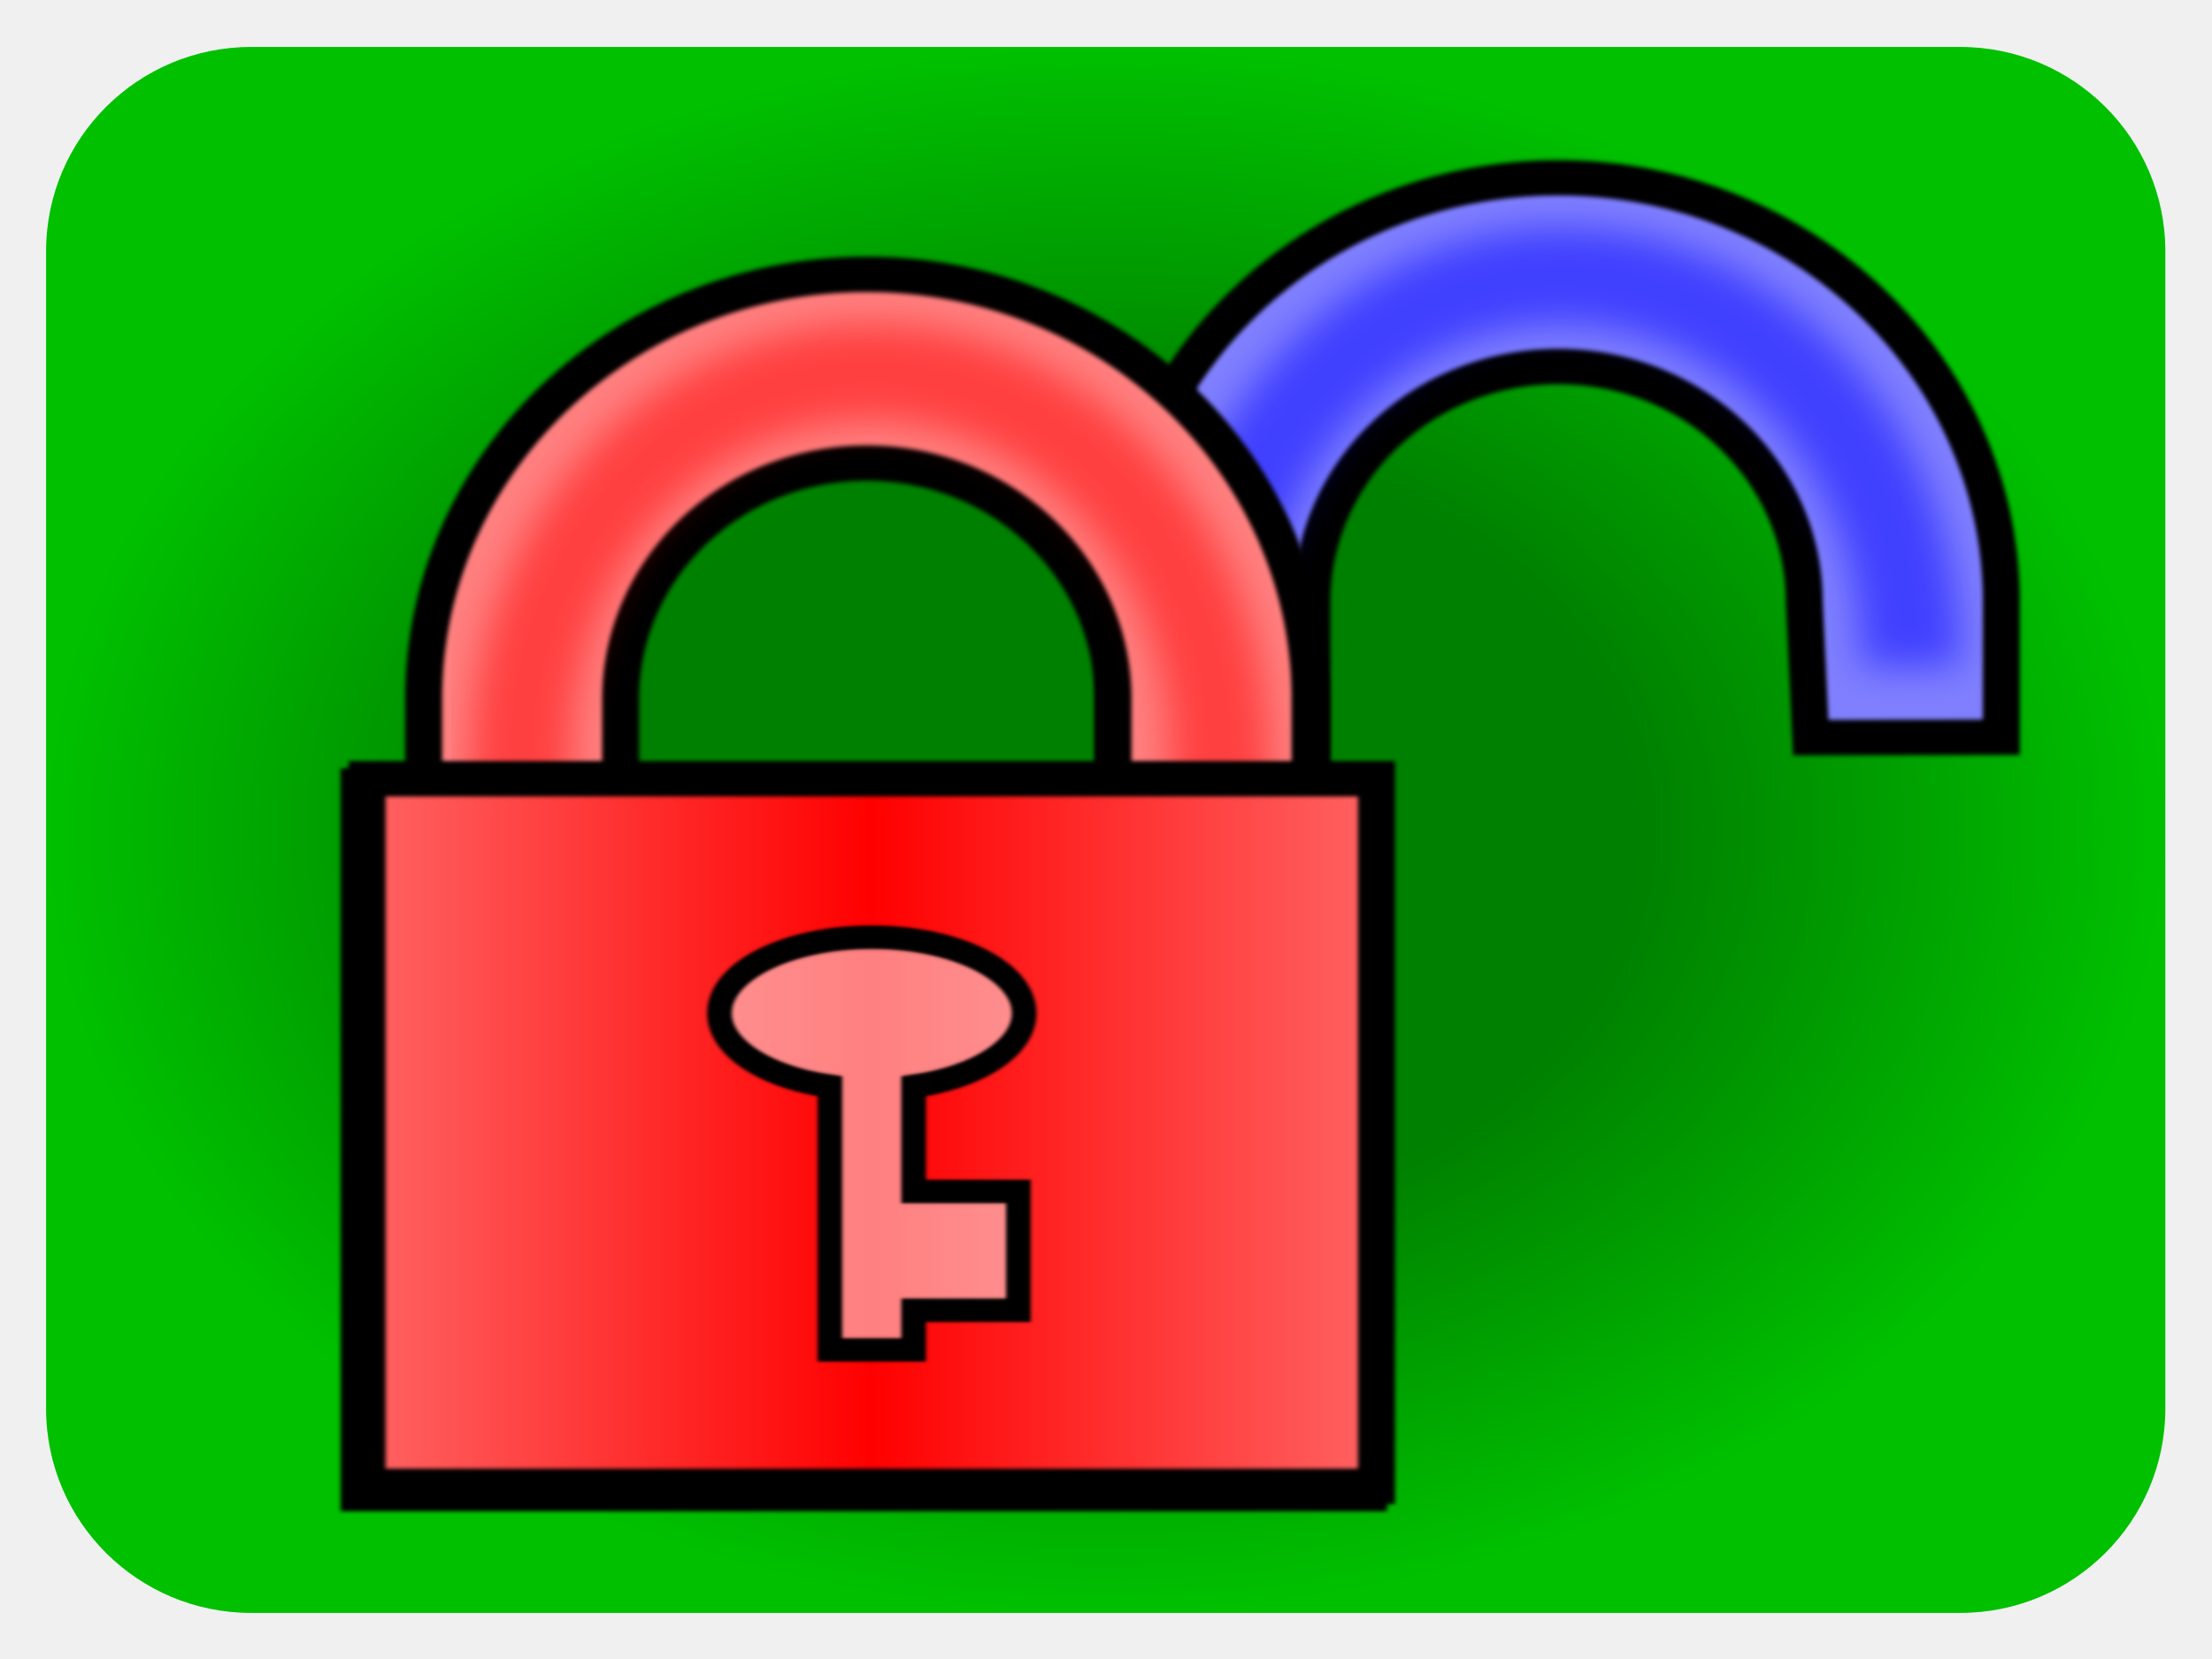
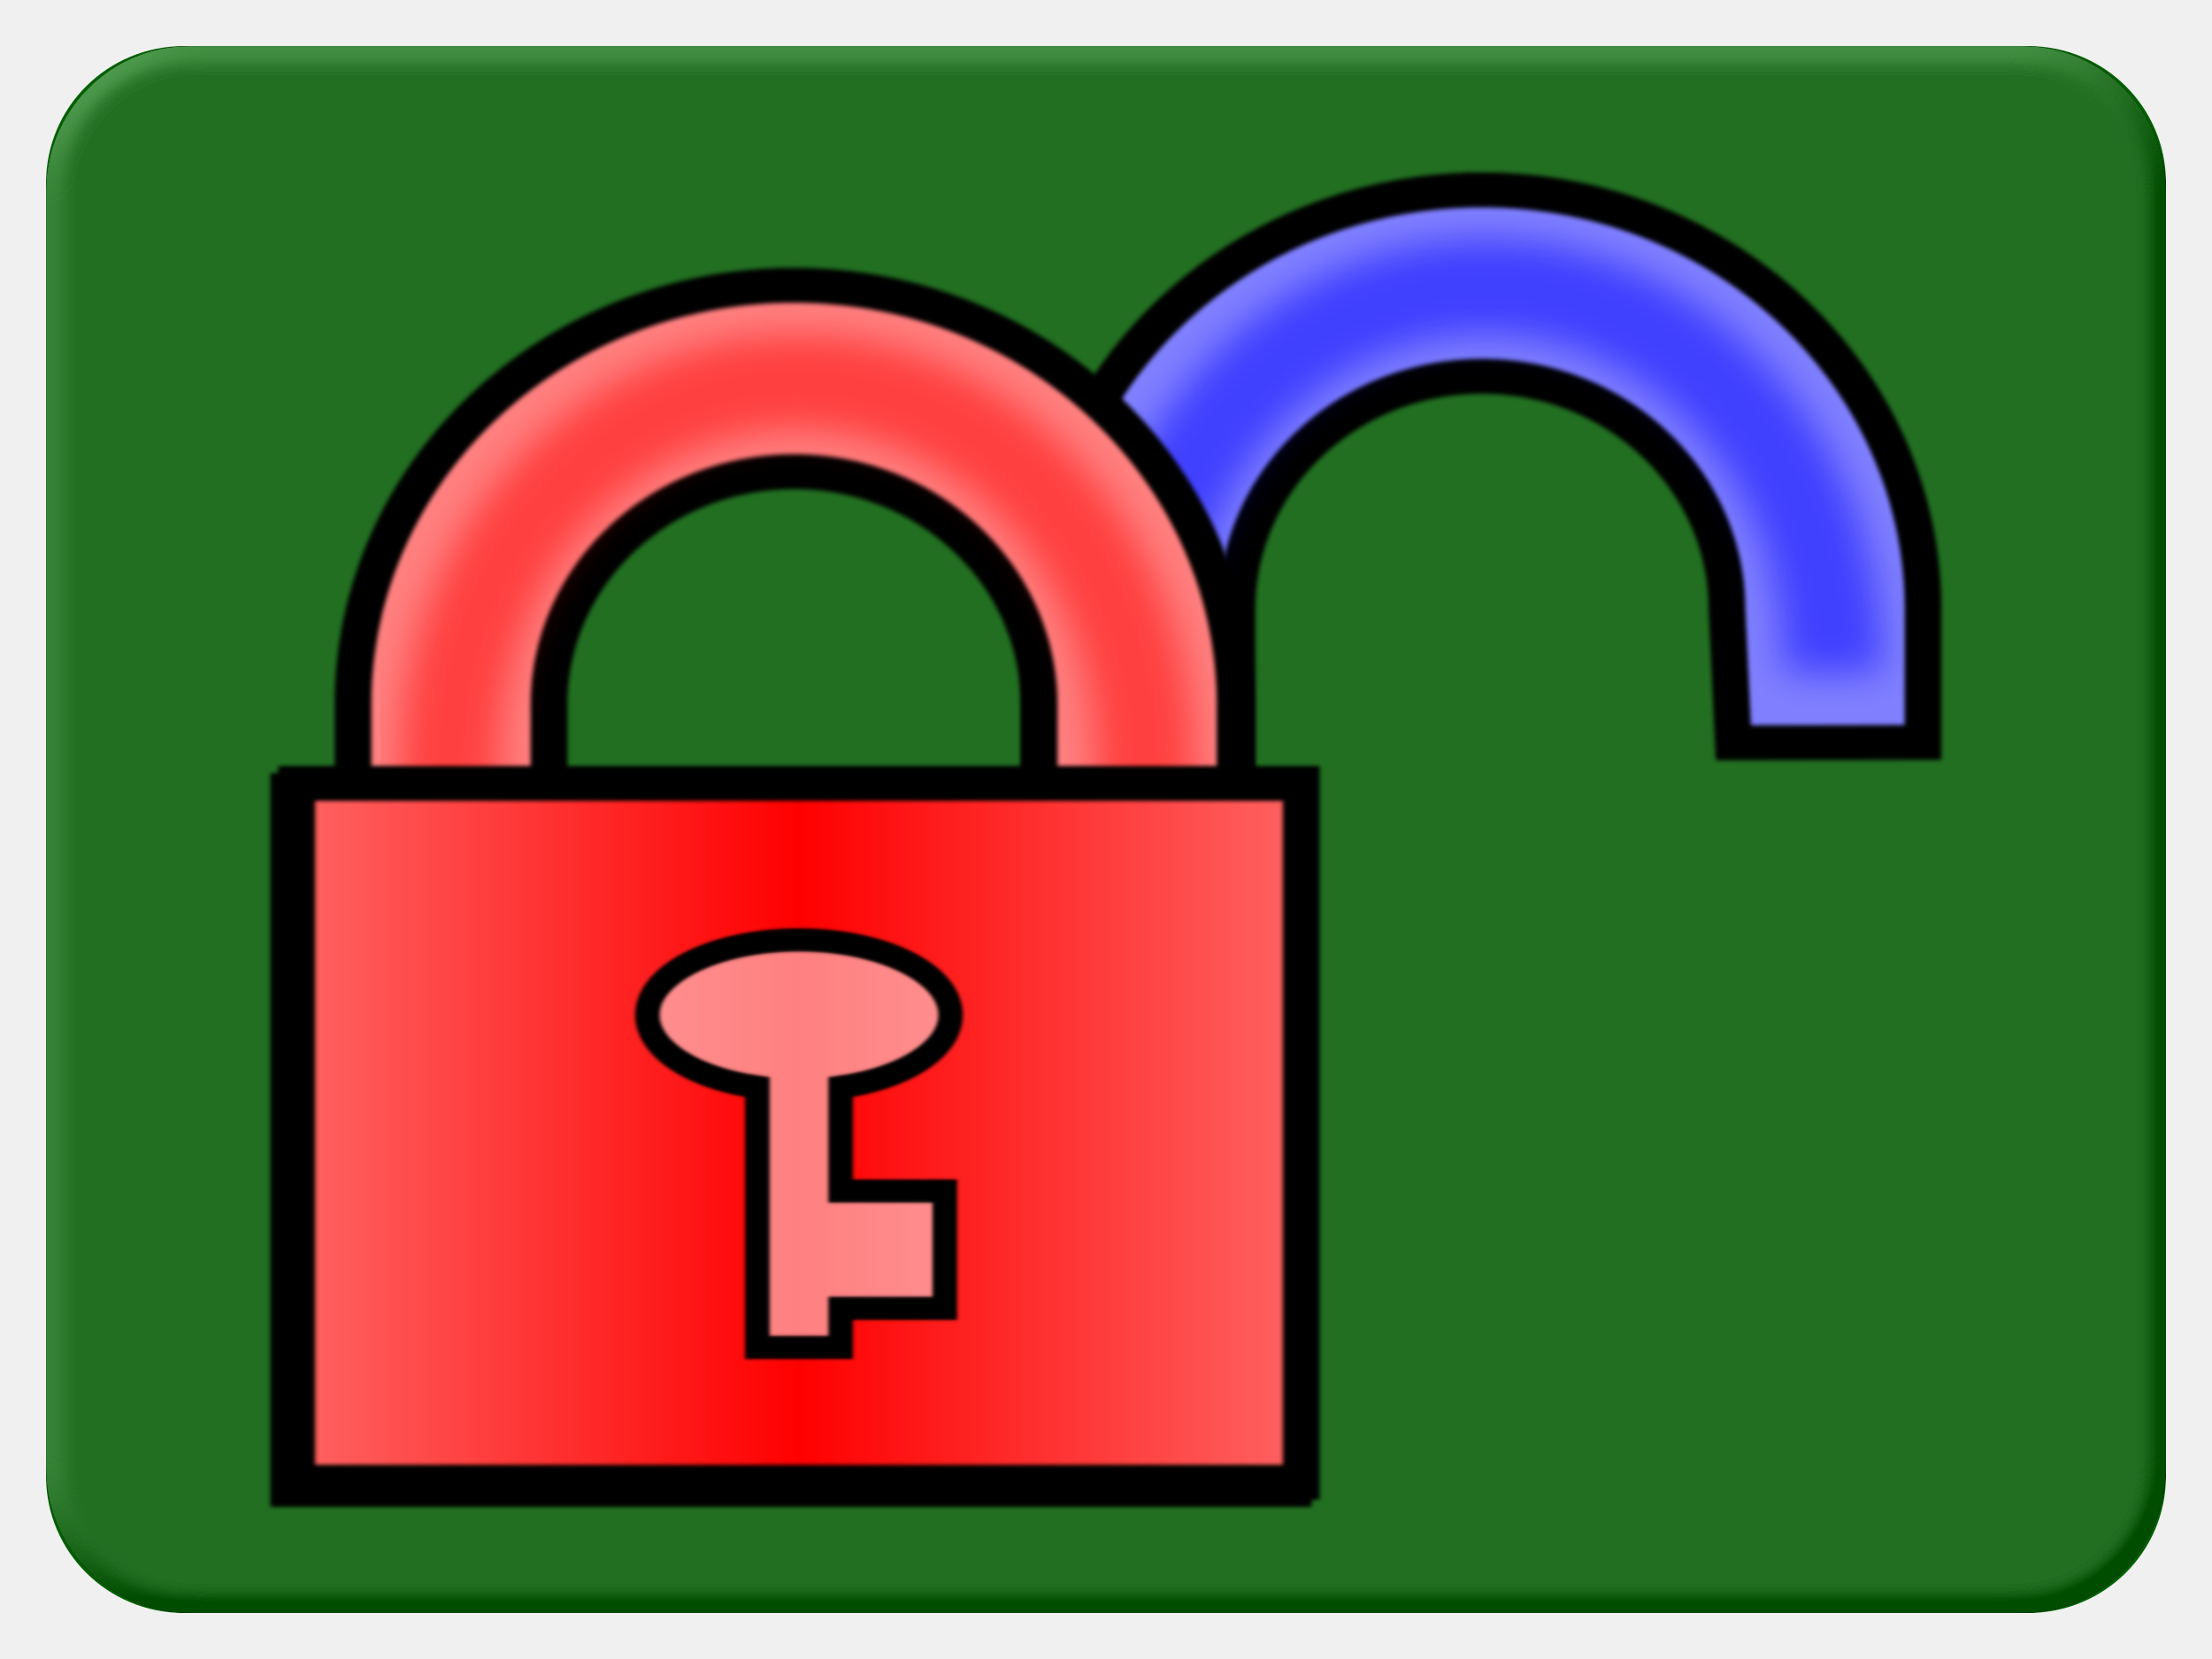
<svg xmlns="http://www.w3.org/2000/svg" xmlns:ns1="http://www.openswatchbook.org/uri/2009/osb" xmlns:xlink="http://www.w3.org/1999/xlink" width="48" height="36" id="svg2" version="1.1">
  <defs id="defs4">
    <linearGradient id="linearGradient3874">
      <stop style="stop-color:#008000;stop-opacity:1;" offset="0" id="stop3876" />
      <stop id="stop3888" offset="0.5" style="stop-color:#008000;stop-opacity:1;" />
      <stop id="stop3882" offset="1" style="stop-color:#00c000;stop-opacity:1;" />
    </linearGradient>
    <linearGradient id="linearGradient5702">
      <stop style="stop-color:#00ff40;stop-opacity:1;" offset="0" id="stop5704" />
      <stop style="stop-color:#00ff40;stop-opacity:1;" offset="1" id="stop5706" />
    </linearGradient>
    <linearGradient id="linearGradient5279" ns1:paint="solid">
      <stop style="stop-color:#000000;stop-opacity:1;" offset="0" id="stop5281" />
    </linearGradient>
    <linearGradient id="linearGradient3057">
      <stop style="stop-color:#6464ff;stop-opacity:1;" offset="0" id="stop3059" />
      <stop id="stop3065" offset="0.5" style="stop-color:#0000ff;stop-opacity:1;" />
      <stop style="stop-color:#6464ff;stop-opacity:1;" offset="1" id="stop3061" />
    </linearGradient>
    <linearGradient xlink:href="#linearGradient3057" id="linearGradient3063" x1="60" y1="899.862" x2="475" y2="899.862" gradientUnits="userSpaceOnUse" />
    <filter id="filter5403" color-interpolation-filters="sRGB">
      <feGaussianBlur stdDeviation="7.763" id="feGaussianBlur5405" />
    </filter>
    <filter id="filter5607" color-interpolation-filters="sRGB">
      <feGaussianBlur stdDeviation="0.925" id="feGaussianBlur5609" />
    </filter>
    <filter id="filter5611" color-interpolation-filters="sRGB">
      <feGaussianBlur stdDeviation="0.887" id="feGaussianBlur5613" />
    </filter>
    <filter id="filter5639" color-interpolation-filters="sRGB">
      <feGaussianBlur stdDeviation="0.747" id="feGaussianBlur5641" />
    </filter>
    <linearGradient xlink:href="#linearGradient3057" id="linearGradient5651" gradientUnits="userSpaceOnUse" x1="60" y1="899.862" x2="475" y2="899.862" />
    <radialGradient xlink:href="#linearGradient5702" id="radialGradient5710" cx="184.5" cy="333" fx="184.5" fy="333" r="173.5" gradientTransform="matrix(1,0,0,1.066282,0,-22.07205)" gradientUnits="userSpaceOnUse" />
    <filter id="filter5639-5" color-interpolation-filters="sRGB">
      <feGaussianBlur id="feGaussianBlur5641-9" stdDeviation="0.747" />
    </filter>
    <filter id="filter5611-1" color-interpolation-filters="sRGB">
      <feGaussianBlur id="feGaussianBlur5613-1" stdDeviation="0.887" />
    </filter>
    <filter id="filter5607-7" color-interpolation-filters="sRGB">
      <feGaussianBlur id="feGaussianBlur5609-7" stdDeviation="0.925" />
    </filter>
    <filter id="filter5403-9" color-interpolation-filters="sRGB">
      <feGaussianBlur id="feGaussianBlur5405-1" stdDeviation="7.763" />
    </filter>
    <linearGradient gradientUnits="userSpaceOnUse" y2="899.862" x2="475" y1="899.862" x1="60" id="linearGradient3063-0" xlink:href="#linearGradient3057-6" />
    <linearGradient id="linearGradient3057-6">
      <stop id="stop3059-1" offset="0" style="stop-color:#ff6464;stop-opacity:1;" />
      <stop style="stop-color:#ff0000;stop-opacity:1;" offset="0.5" id="stop3065-0" />
      <stop id="stop3061-6" offset="1" style="stop-color:#ff6464;stop-opacity:1;" />
    </linearGradient>
    <linearGradient ns1:paint="solid" id="linearGradient5279-2">
      <stop id="stop5281-2" offset="0" style="stop-color:#000000;stop-opacity:1;" />
    </linearGradient>
    <linearGradient id="linearGradient5702-7">
      <stop id="stop5704-2" offset="0" style="stop-color:#00ff40;stop-opacity:1;" />
      <stop id="stop5706-7" offset="1" style="stop-color:#00ff40;stop-opacity:1;" />
    </linearGradient>
    <linearGradient xlink:href="#linearGradient3057-6" id="linearGradient3069" gradientUnits="userSpaceOnUse" x1="60" y1="899.862" x2="475" y2="899.862" />
    <linearGradient xlink:href="#linearGradient3057" id="linearGradient3071" gradientUnits="userSpaceOnUse" gradientTransform="translate(-519,-27)" x1="60" y1="899.862" x2="475" y2="899.862" />
    <radialGradient xlink:href="#linearGradient3874" id="radialGradient3886" cx="64" cy="1004.362" fx="64" fy="1004.362" r="63" gradientTransform="matrix(0.4920635,0,0,0.3650794,0.507937,661.6903)" gradientUnits="userSpaceOnUse" />
    <radialGradient xlink:href="#linearGradient3874-5" id="radialGradient3886-3" cx="64" cy="1004.362" fx="64" fy="1004.362" r="63" gradientTransform="matrix(1,0,0,0.7460317,0,255.0761)" gradientUnits="userSpaceOnUse" />
    <linearGradient id="linearGradient3874-5">
      <stop style="stop-color:#008000;stop-opacity:1;" offset="0" id="stop3876-5" />
      <stop id="stop3888-1" offset="0.5" style="stop-color:#008000;stop-opacity:1;" />
      <stop id="stop3882-8" offset="1" style="stop-color:#00c000;stop-opacity:1;" />
    </linearGradient>
    <linearGradient xlink:href="#linearGradient3057" id="linearGradient3947" gradientUnits="userSpaceOnUse" gradientTransform="translate(-519,-27)" x1="60" y1="899.862" x2="475" y2="899.862" />
    <radialGradient xlink:href="#linearGradient3874" id="radialGradient3072" gradientUnits="userSpaceOnUse" gradientTransform="matrix(0.4920635,0,0,0.3650794,0.507937,661.6903)" cx="64" cy="1004.362" fx="64" fy="1004.362" r="63" />
    <linearGradient xlink:href="#linearGradient3057" id="linearGradient3074" gradientUnits="userSpaceOnUse" gradientTransform="translate(-519,-27)" x1="60" y1="899.862" x2="475" y2="899.862" />
    <linearGradient xlink:href="#linearGradient3057-6" id="linearGradient3076" gradientUnits="userSpaceOnUse" x1="60" y1="899.862" x2="475" y2="899.862" />
+     <filter id="filter5607-7-4" color-interpolation-filters="sRGB">
+       <feGaussianBlur id="feGaussianBlur5609-7-8" stdDeviation="0.925" />
+     </filter>
+     <filter id="filter5403-9-2" color-interpolation-filters="sRGB">
+       <feGaussianBlur id="feGaussianBlur5405-1-3" stdDeviation="7.763" />
+     </filter>
+     <linearGradient xlink:href="#linearGradient3057-6-0" id="linearGradient4781" gradientUnits="userSpaceOnUse" x1="60" y1="899.862" x2="475" y2="899.862" />
+     <linearGradient id="linearGradient3057-6-0">
+       <stop id="stop3059-1-9" offset="0" style="stop-color:#ff6464;stop-opacity:1;" />
+       <stop style="stop-color:#ff0000;stop-opacity:1;" offset="0.5" id="stop3065-0-0" />
+       <stop id="stop3061-6-7" offset="1" style="stop-color:#ff6464;stop-opacity:1;" />
+     </linearGradient>
+     <filter id="filter5611-1-0" color-interpolation-filters="sRGB">
+       <feGaussianBlur id="feGaussianBlur5613-1-2" stdDeviation="0.887" />
+     </filter>
+     <filter id="filter5639-5-0" color-interpolation-filters="sRGB">
+       <feGaussianBlur id="feGaussianBlur5641-9-0" stdDeviation="0.747" />
+     </filter>
+     <filter id="filter5607-0" color-interpolation-filters="sRGB">
+       <feGaussianBlur stdDeviation="0.925" id="feGaussianBlur5609-4" />
+     </filter>
+     <filter id="filter5403-0" color-interpolation-filters="sRGB">
+       <feGaussianBlur stdDeviation="7.763" id="feGaussianBlur5405-8" />
+     </filter>
+     <linearGradient xlink:href="#linearGradient3057-1" id="linearGradient4779" gradientUnits="userSpaceOnUse" gradientTransform="translate(-519,-27)" x1="60" y1="899.862" x2="475" y2="899.862" />
+     <linearGradient id="linearGradient3057-1">
+       <stop style="stop-color:#6464ff;stop-opacity:1;" offset="0" id="stop3059-9" />
+       <stop id="stop3065-9" offset="0.5" style="stop-color:#0000ff;stop-opacity:1;" />
+       <stop style="stop-color:#6464ff;stop-opacity:1;" offset="1" id="stop3061-3" />
+     </linearGradient>
+     <filter id="filter5611-9" color-interpolation-filters="sRGB">
+       <feGaussianBlur stdDeviation="0.887" id="feGaussianBlur5613-9" />
+     </filter>
+     <filter id="filter5639-1" color-interpolation-filters="sRGB">
+       <feGaussianBlur stdDeviation="0.747" id="feGaussianBlur5641-2" />
+     </filter>
+     <filter id="filter4656" color-interpolation-filters="sRGB">
+       <feGaussianBlur id="feGaussianBlur4658" stdDeviation="0.01" in="SourceGraphic" result="result0" />
+       <feColorMatrix id="feColorMatrix4660" result="fbSourceGraphicAlpha" in="result0" values="1 0 0 -1 0 1 0 1 -1 0 1 0 0 -1 0 -0.8 -1 0 4 -2.5 " />
+       <feGaussianBlur id="feGaussianBlur4662" result="result0" in="fbSourceGraphicAlpha" stdDeviation="0.5" />
+       <feDiffuseLighting id="feDiffuseLighting4664" surfaceScale="15" diffuseConstant="0.4" result="result6" lighting-color="#ffffff">
+         <feDistantLight id="feDistantLight4666" azimuth="235" elevation="25" />
+       </feDiffuseLighting>
+       <feComposite id="feComposite4668" in2="SourceGraphic" operator="in" result="result2" in="result6" />
+       <feComposite k4="0" k1="0" id="feComposite4670" in2="SourceGraphic" operator="arithmetic" k2="0.8" k3="0.8" />
+     </filter>
+     <linearGradient xlink:href="#linearGradient3057-1" id="linearGradient3183" gradientUnits="userSpaceOnUse" gradientTransform="translate(-519,-27)" x1="60" y1="899.862" x2="475" y2="899.862" />
+     <linearGradient xlink:href="#linearGradient3057-6-0" id="linearGradient3185" gradientUnits="userSpaceOnUse" x1="60" y1="899.862" x2="475" y2="899.862" />
  </defs>
  <g id="layer1" transform="translate(-1.1328125e-6,-1016.362)">
-     <g id="g3057" transform="matrix(0.7417323,0,0,0.7387203,0.2582681,274.6996)">
-       <rect ry="6.001" y="1005.362" x="1" height="46" width="62" id="rect3849" style="fill:url(#radialGradient3072);fill-opacity:1;stroke:none" />
-       <g transform="matrix(0.497234,0,0,0.4905584,-63.9124,540.1906)" id="g3857">
-         <path style="fill:#8080ff;fill-opacity:1;fill-rule:evenodd;stroke:#000000;stroke-width:15;stroke-linecap:butt;stroke-linejoin:miter;stroke-miterlimit:4;stroke-opacity:1;stroke-dasharray:none;marker-mid:none;filter:url(#filter5607)" d="m -253.52,509.025 c -99.411,-7.3e-4 -179.999,80.589 -180,180 l 0,200 80,0 0,-200 c 0,-55.228 44.772,-100 100,-100 54.927,0 99.515,44.281 100,99.094 0.003,0.301 0,0.605 0,0.906 l 2.6,57.338 77.4,-0.15 0,-58.813 c -5.7e-4,-0.062 6.3e-4,-0.125 0,-0.188 -0.993,-98.685 -81.287,-178.187 -180,-178.188 z" id="path2906" transform="matrix(0.1448629,0,0,0.1412408,256.236,884.1884)" />
-         <path style="fill:none;stroke:#0000ff;stroke-width:40;stroke-linecap:butt;stroke-linejoin:round;stroke-miterlimit:4;stroke-opacity:0.502;stroke-dasharray:none;filter:url(#filter5403)" d="m -439.903,758.416 0,-4.251 c -4.5e-4,-0.056 4.9e-4,-0.111 0,-0.167 -0.782,-87.657 -64.012,-158.275 -141.747,-158.275 -78.285,-6.5e-4 -141.747,71.583 -141.747,159.885 l 0,177.65" id="path2906-7" transform="matrix(0.1448629,0,0,0.1439575,303.9724,876.1884)" />
-         <rect style="fill:url(#linearGradient3074);fill-rule:evenodd;stroke:#000000;stroke-width:15;stroke-linecap:butt;stroke-linejoin:miter;stroke-miterlimit:4;stroke-opacity:1;stroke-dasharray:none;filter:url(#filter5611)" id="rect2934" width="410" height="300" x="-456.5" y="722.862" transform="matrix(0.1448629,0,0,0.1412408,215.0949,890.403)" />
-         <path style="fill:#ffffff;fill-opacity:0.502;fill-rule:evenodd;stroke:#000000;stroke-width:10;stroke-linecap:butt;stroke-linejoin:miter;stroke-miterlimit:4;stroke-opacity:1;stroke-dasharray:none;filter:url(#filter5639)" d="m -251.5,790.051 c -34.16,0 -61.869,14.42 -61.869,32.22 0,14.725 18.973,27.136 44.86,30.986 l 0,111.745 34.017,0 0,-16.792 42.521,0 0,-50.376 -42.521,0 0,-44.577 c 25.887,-3.851 44.86,-16.262 44.86,-30.986 0,-17.799 -27.708,-32.22 -61.869,-32.22 z" id="path3734" transform="matrix(0.1448629,0,0,0.1412408,215.0949,890.403)" />
+     <g id="g3168" transform="matrix(0.4893617,0,0,0.485714,23.13972,538.2507)">
+       <rect ry="6.098" y="986.407" x="-45.242" height="70" width="94" id="rect4672" style="fill:#006000;fill-opacity:1;fill-rule:evenodd;stroke:none" />
+       <rect ry="6.098" transform="matrix(1.044444,0,0,1.060606,-48.5212,983.1729)" y="3.049" x="3.14" height="66" width="90" id="rect4654" style="fill:#006000;fill-opacity:1;fill-rule:evenodd;stroke:none;filter:url(#filter4656)" />
+       <g transform="matrix(0.75,0,0,0.7368425,-146.2034,288.3492)" id="g3857">
+         <path style="fill:#8080ff;fill-opacity:1;fill-rule:evenodd;stroke:#000000;stroke-width:15;stroke-linecap:butt;stroke-linejoin:miter;stroke-miterlimit:4;stroke-opacity:1;stroke-dasharray:none;marker-mid:none;filter:url(#filter5607-0)" d="m -253.52,509.025 c -99.411,-7.3e-4 -179.999,80.589 -180,180 l 0,200 80,0 0,-200 c 0,-55.228 44.772,-100 100,-100 54.927,0 99.515,44.281 100,99.094 0.003,0.301 0,0.605 0,0.906 l 2.6,57.338 77.4,-0.15 0,-58.813 c -5.7e-4,-0.062 6.3e-4,-0.125 0,-0.188 -0.993,-98.685 -81.287,-178.187 -180,-178.188 z" id="path2906" transform="matrix(0.1448629,0,0,0.1412408,256.236,884.1884)" />
+         <path style="fill:none;stroke:#0000ff;stroke-width:40;stroke-linecap:butt;stroke-linejoin:round;stroke-miterlimit:4;stroke-opacity:0.502;stroke-dasharray:none;filter:url(#filter5403-0)" d="m -439.903,758.416 0,-4.251 c -4.5e-4,-0.056 4.9e-4,-0.111 0,-0.167 -0.782,-87.657 -64.012,-158.275 -141.747,-158.275 -78.285,-6.5e-4 -141.747,71.583 -141.747,159.885 l 0,177.65" id="path2906-7" transform="matrix(0.1448629,0,0,0.1439575,303.9724,876.1884)" />
+         <rect style="fill:url(#linearGradient3183);fill-rule:evenodd;stroke:#000000;stroke-width:15;stroke-linecap:butt;stroke-linejoin:miter;stroke-miterlimit:4;stroke-opacity:1;stroke-dasharray:none;filter:url(#filter5611-9)" id="rect2934" width="410" height="300" x="-456.5" y="722.862" transform="matrix(0.1448629,0,0,0.1412408,215.0949,890.403)" />
+         <path style="fill:#ffffff;fill-opacity:0.502;fill-rule:evenodd;stroke:#000000;stroke-width:10;stroke-linecap:butt;stroke-linejoin:miter;stroke-miterlimit:4;stroke-opacity:1;stroke-dasharray:none;filter:url(#filter5639-1)" d="m -251.5,790.051 c -34.16,0 -61.869,14.42 -61.869,32.22 0,14.725 18.973,27.136 44.86,30.986 l 0,111.745 34.017,0 0,-16.792 42.521,0 0,-50.376 -42.521,0 0,-44.577 c 25.887,-3.851 44.86,-16.262 44.86,-30.986 0,-17.799 -27.708,-32.22 -61.869,-32.22 z" id="path3734" transform="matrix(0.1448629,0,0,0.1412408,215.0949,890.403)" />
      </g>
-       <g transform="matrix(0.07203078,0,0,0.06928685,-17.94264,979.4475)" id="g3065">
+       <g transform="matrix(0.1086472,0,0,0.1040722,-76.86518,948.1343)" id="g3057">
        <g id="g5643" transform="translate(330.8497,-65.59439)">
-           <path id="path2906-6" d="m 265.48,536.025 c -99.411,-7.3e-4 -179.999,80.589 -180,180 l 0,200 80,0 0,-200 c 0,-55.228 44.772,-100 100,-100 54.927,0 99.515,44.281 100,99.094 0.003,0.301 0,0.605 0,0.906 l 0,198.188 80,0 0,-199.812 c -5.7e-4,-0.062 6.3e-4,-0.125 0,-0.188 -0.993,-98.685 -81.287,-178.187 -180,-178.188 z" style="fill:#ff8080;fill-opacity:1;fill-rule:evenodd;stroke:#000000;stroke-width:15;stroke-linecap:butt;stroke-linejoin:miter;stroke-miterlimit:4;stroke-opacity:1;stroke-dasharray:none;marker-mid:none;filter:url(#filter5607-7)" />
-           <path transform="matrix(1,0,0,1.019235,848.5281,-29.64125)" id="path2906-7-3" d="m -439.903,931.648 0,-177.484 c -4.5e-4,-0.056 4.9e-4,-0.111 0,-0.167 -0.782,-87.657 -64.012,-158.275 -141.747,-158.275 -78.285,-6.5e-4 -141.747,71.583 -141.747,159.885 l 0,177.65" style="fill:none;stroke:#ff0000;stroke-width:40;stroke-linecap:butt;stroke-linejoin:round;stroke-miterlimit:4;stroke-opacity:0.502;stroke-dasharray:none;filter:url(#filter5403-9)" />
-           <rect y="749.862" x="62.5" height="300" width="410" id="rect2934-9" style="fill:url(#linearGradient3076);fill-rule:evenodd;stroke:#000000;stroke-width:15;stroke-linecap:butt;stroke-linejoin:miter;stroke-miterlimit:4;stroke-opacity:1;stroke-dasharray:none;filter:url(#filter5611-1)" />
-           <path id="path3734-4" d="m 267.5,817.051 c -34.16,0 -61.869,14.42 -61.869,32.22 0,14.725 18.973,27.136 44.86,30.986 l 0,111.745 34.017,0 0,-16.792 42.521,0 0,-50.376 -42.521,0 0,-44.577 c 25.887,-3.851 44.86,-16.262 44.86,-30.986 0,-17.799 -27.708,-32.22 -61.869,-32.22 z" style="fill:#ffffff;fill-opacity:0.502;fill-rule:evenodd;stroke:#000000;stroke-width:10;stroke-linecap:butt;stroke-linejoin:miter;stroke-miterlimit:4;stroke-opacity:1;stroke-dasharray:none;filter:url(#filter5639-5)" />
+           <path id="path2906-6" d="m 265.48,536.025 c -99.411,-7.3e-4 -179.999,80.589 -180,180 l 0,200 80,0 0,-200 c 0,-55.228 44.772,-100 100,-100 54.927,0 99.515,44.281 100,99.094 0.003,0.301 0,0.605 0,0.906 l 0,198.188 80,0 0,-199.812 c -5.7e-4,-0.062 6.3e-4,-0.125 0,-0.188 -0.993,-98.685 -81.287,-178.187 -180,-178.188 z" style="fill:#ff8080;fill-opacity:1;fill-rule:evenodd;stroke:#000000;stroke-width:15;stroke-linecap:butt;stroke-linejoin:miter;stroke-miterlimit:4;stroke-opacity:1;stroke-dasharray:none;marker-mid:none;filter:url(#filter5607-7-4)" />
+           <path transform="matrix(1,0,0,1.019235,848.5281,-29.64125)" id="path2906-7-3" d="m -439.903,931.648 0,-177.484 c -4.5e-4,-0.056 4.9e-4,-0.111 0,-0.167 -0.782,-87.657 -64.012,-158.275 -141.747,-158.275 -78.285,-6.5e-4 -141.747,71.583 -141.747,159.885 l 0,177.65" style="fill:none;stroke:#ff0000;stroke-width:40;stroke-linecap:butt;stroke-linejoin:round;stroke-miterlimit:4;stroke-opacity:0.502;stroke-dasharray:none;filter:url(#filter5403-9-2)" />
+           <rect y="749.862" x="62.5" height="300" width="410" id="rect2934-9" style="fill:url(#linearGradient3185);fill-rule:evenodd;stroke:#000000;stroke-width:15;stroke-linecap:butt;stroke-linejoin:miter;stroke-miterlimit:4;stroke-opacity:1;stroke-dasharray:none;filter:url(#filter5611-1-0)" />
+           <path id="path3734-4" d="m 267.5,817.051 c -34.16,0 -61.869,14.42 -61.869,32.22 0,14.725 18.973,27.136 44.86,30.986 l 0,111.745 34.017,0 0,-16.792 42.521,0 0,-50.376 -42.521,0 0,-44.577 c 25.887,-3.851 44.86,-16.262 44.86,-30.986 0,-17.799 -27.708,-32.22 -61.869,-32.22 z" style="fill:#ffffff;fill-opacity:0.502;fill-rule:evenodd;stroke:#000000;stroke-width:10;stroke-linecap:butt;stroke-linejoin:miter;stroke-miterlimit:4;stroke-opacity:1;stroke-dasharray:none;filter:url(#filter5639-5-0)" />
        </g>
      </g>
    </g>
  </g>
</svg>
